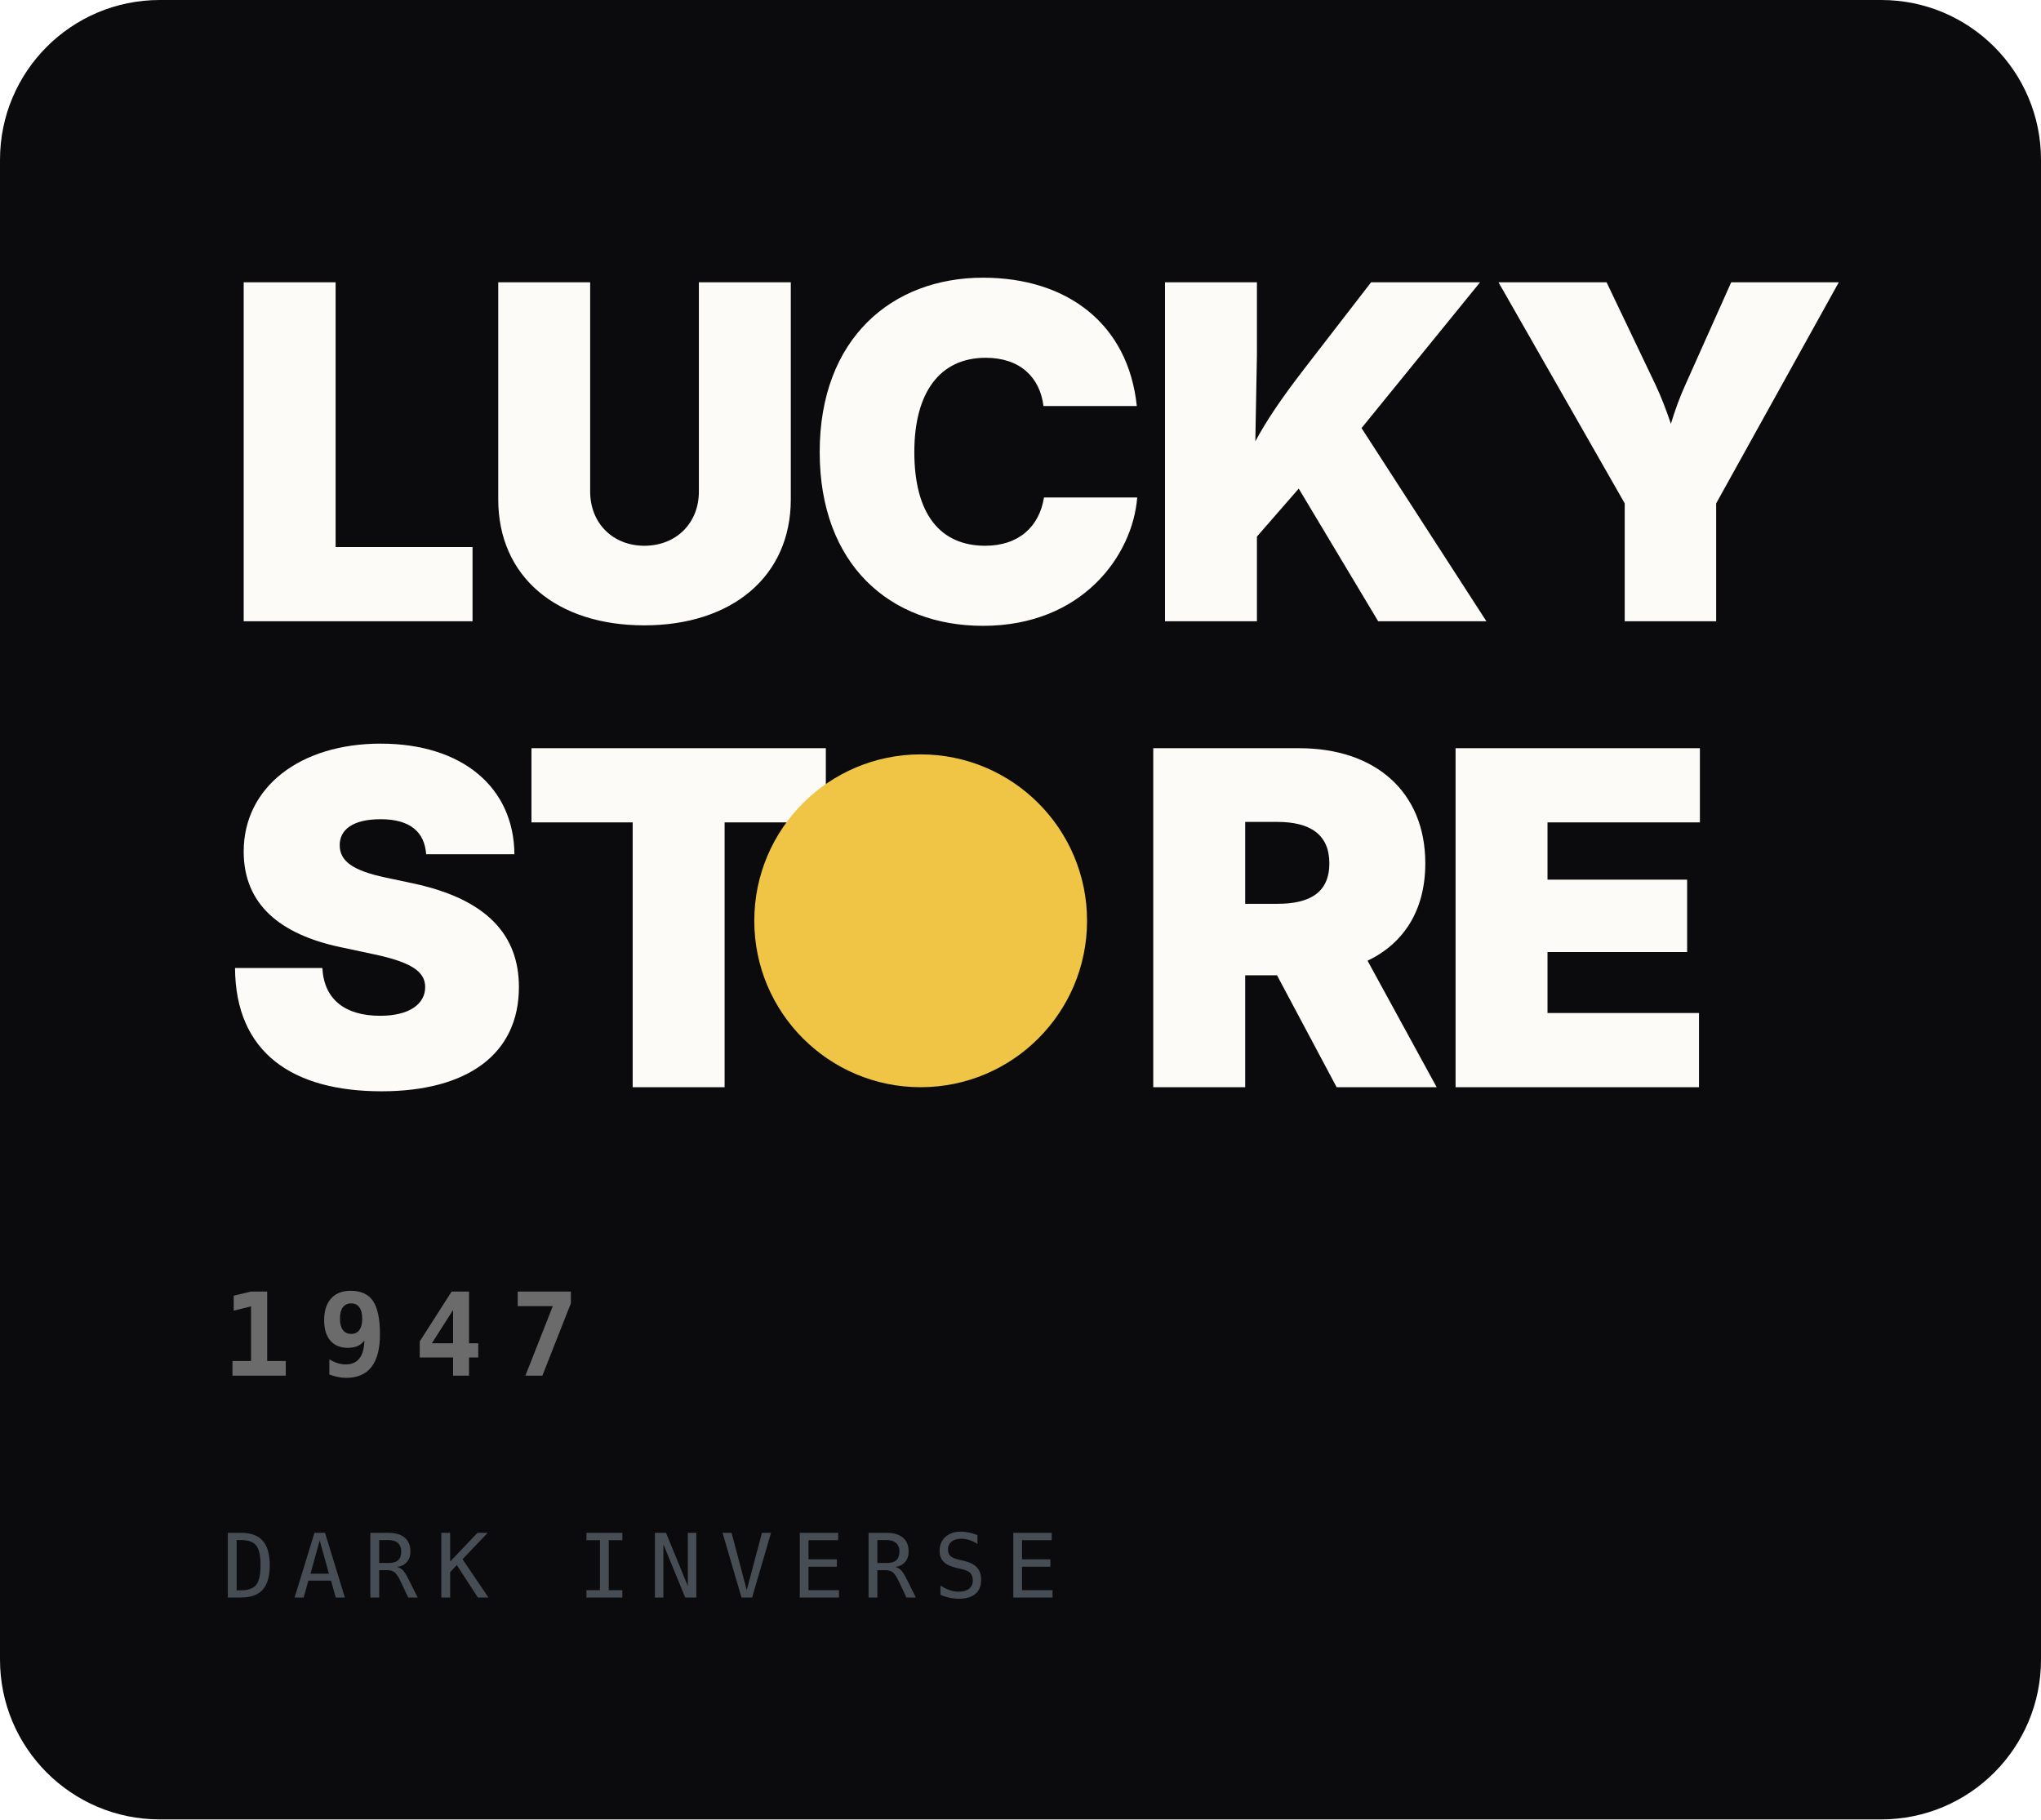
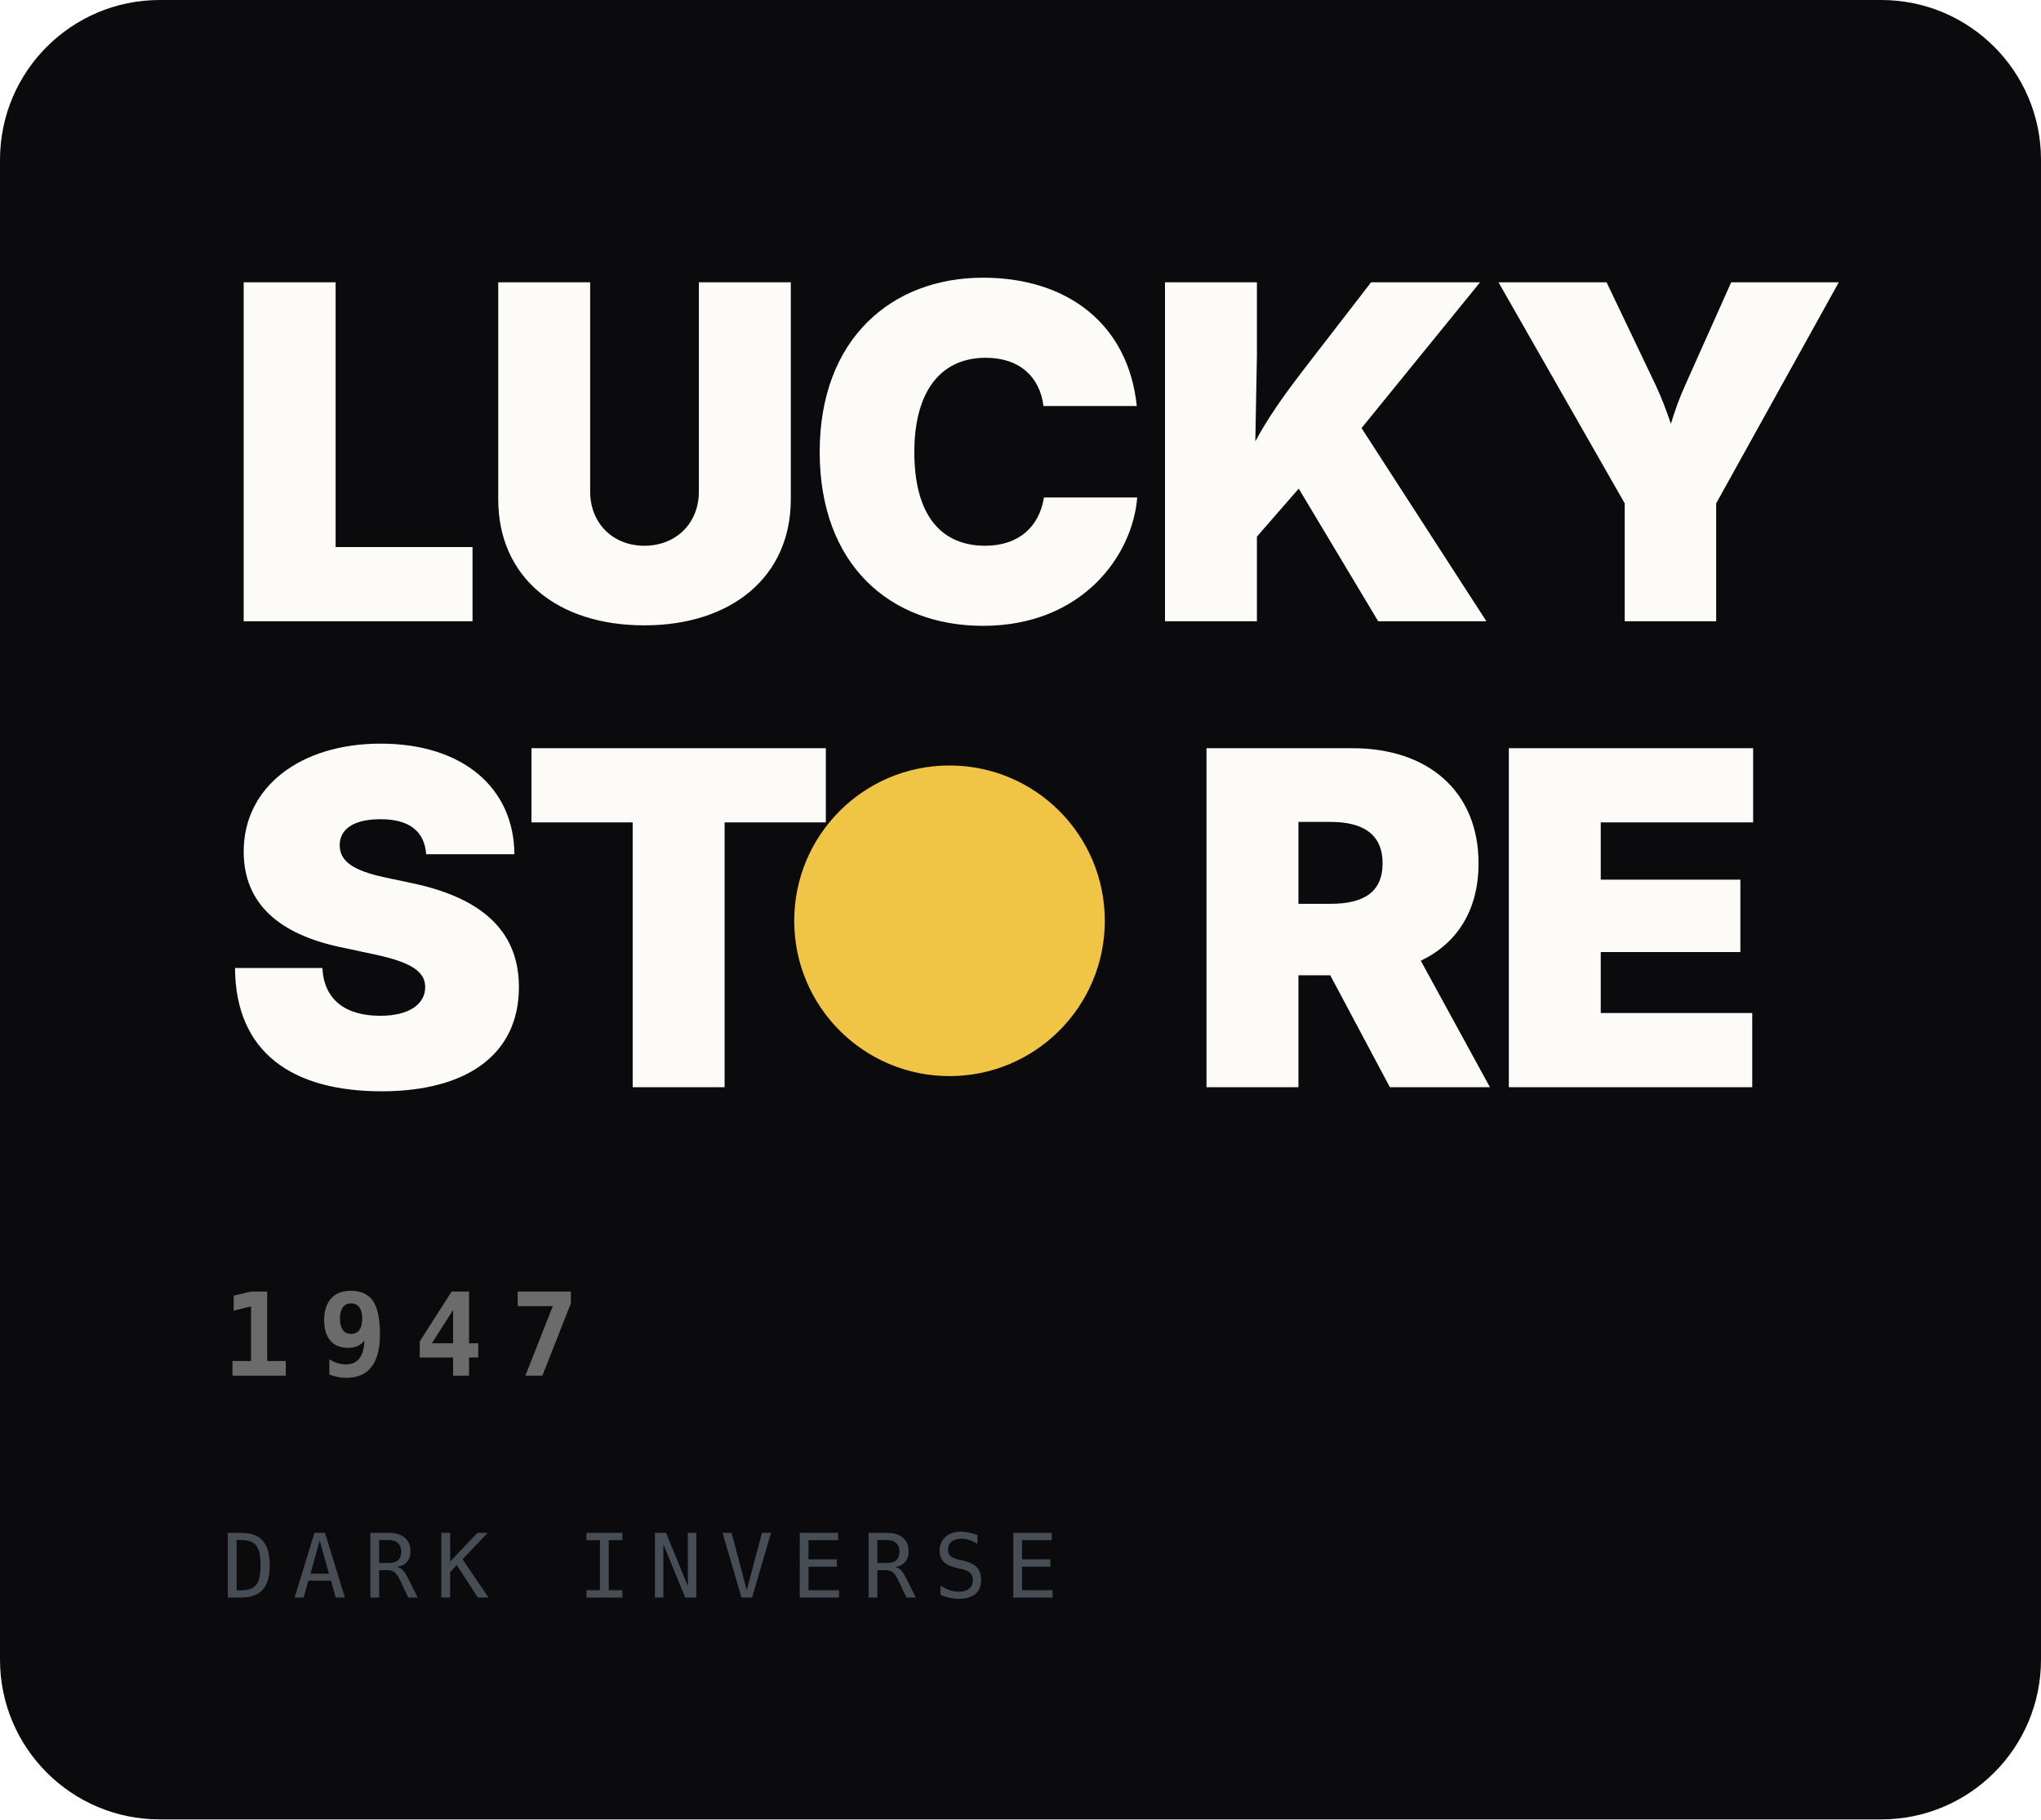
<svg xmlns="http://www.w3.org/2000/svg" viewBox="0 0 460 410" width="460" height="410">
  <rect width="460" height="410" rx="36" fill="#0B0B0D" id="bg" />
  <g id="logo-dark-inverse">
    <text x="50" y="140" font-family="'Geist','Inter','Helvetica Neue',Arial,sans-serif" font-size="105" font-weight="900" fill="#FDFBF7" text-anchor="start" letter-spacing="-2" id="line-lucky">LUCKY</text>
    <text x="50" y="245" font-family="'Geist','Inter','Helvetica Neue',Arial,sans-serif" font-size="105" font-weight="900" fill="#FDFBF7" text-anchor="start" letter-spacing="-2" id="st-part">ST</text>
-     <circle cx="207.5" cy="207.5" r="37.5" fill="#f0c444" id="dot-o" />
-     <text x="255" y="245" font-family="'Geist','Inter','Helvetica Neue',Arial,sans-serif" font-size="105" font-weight="900" fill="#FDFBF7" text-anchor="start" letter-spacing="-2" id="re-part">RE</text>
+     <circle cx="214" cy="207.5" r="35" fill="#f0c444" id="dot-o" />
+     <text x="267" y="245" font-family="'Geist','Inter','Helvetica Neue',Arial,sans-serif" font-size="105" font-weight="900" fill="#FDFBF7" text-anchor="start" letter-spacing="-2" id="re-part">RE</text>
    <text x="50" y="310" font-family="'Geist Mono','JetBrains Mono','SF Mono',monospace" font-size="26" font-weight="600" fill="#6B6B6B" text-anchor="start" letter-spacing="6" id="year">1947</text>
    <text x="50" y="360" font-family="'Geist Mono','JetBrains Mono','SF Mono',monospace" font-size="20" font-weight="500" fill="#474D54" text-anchor="start" letter-spacing="4" id="label">DARK INVERSE</text>
  </g>
</svg>
